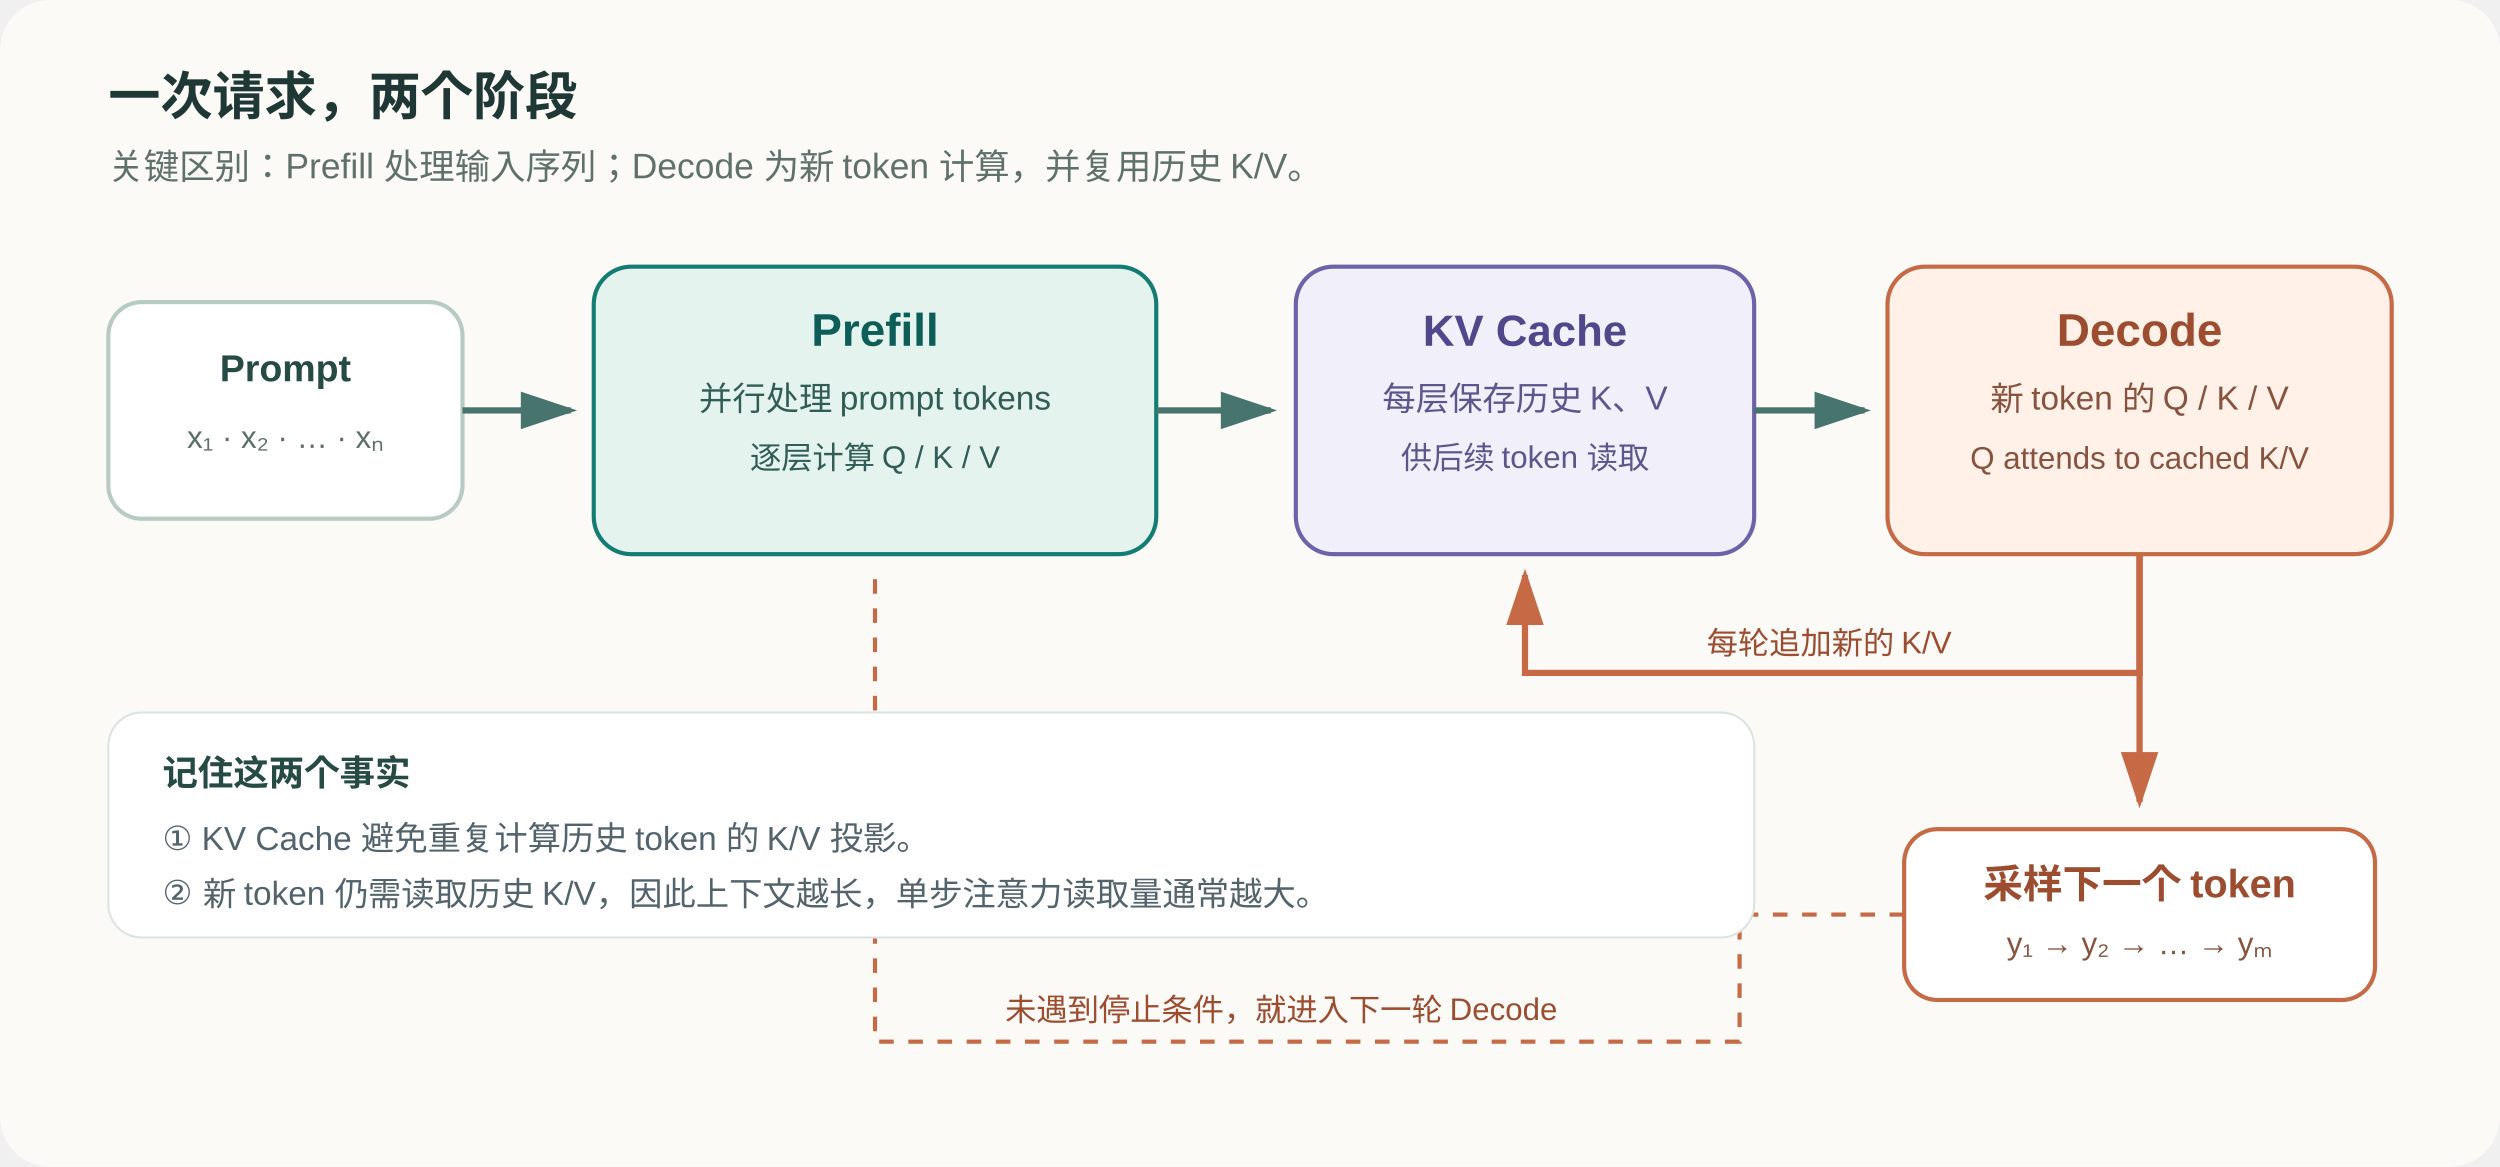
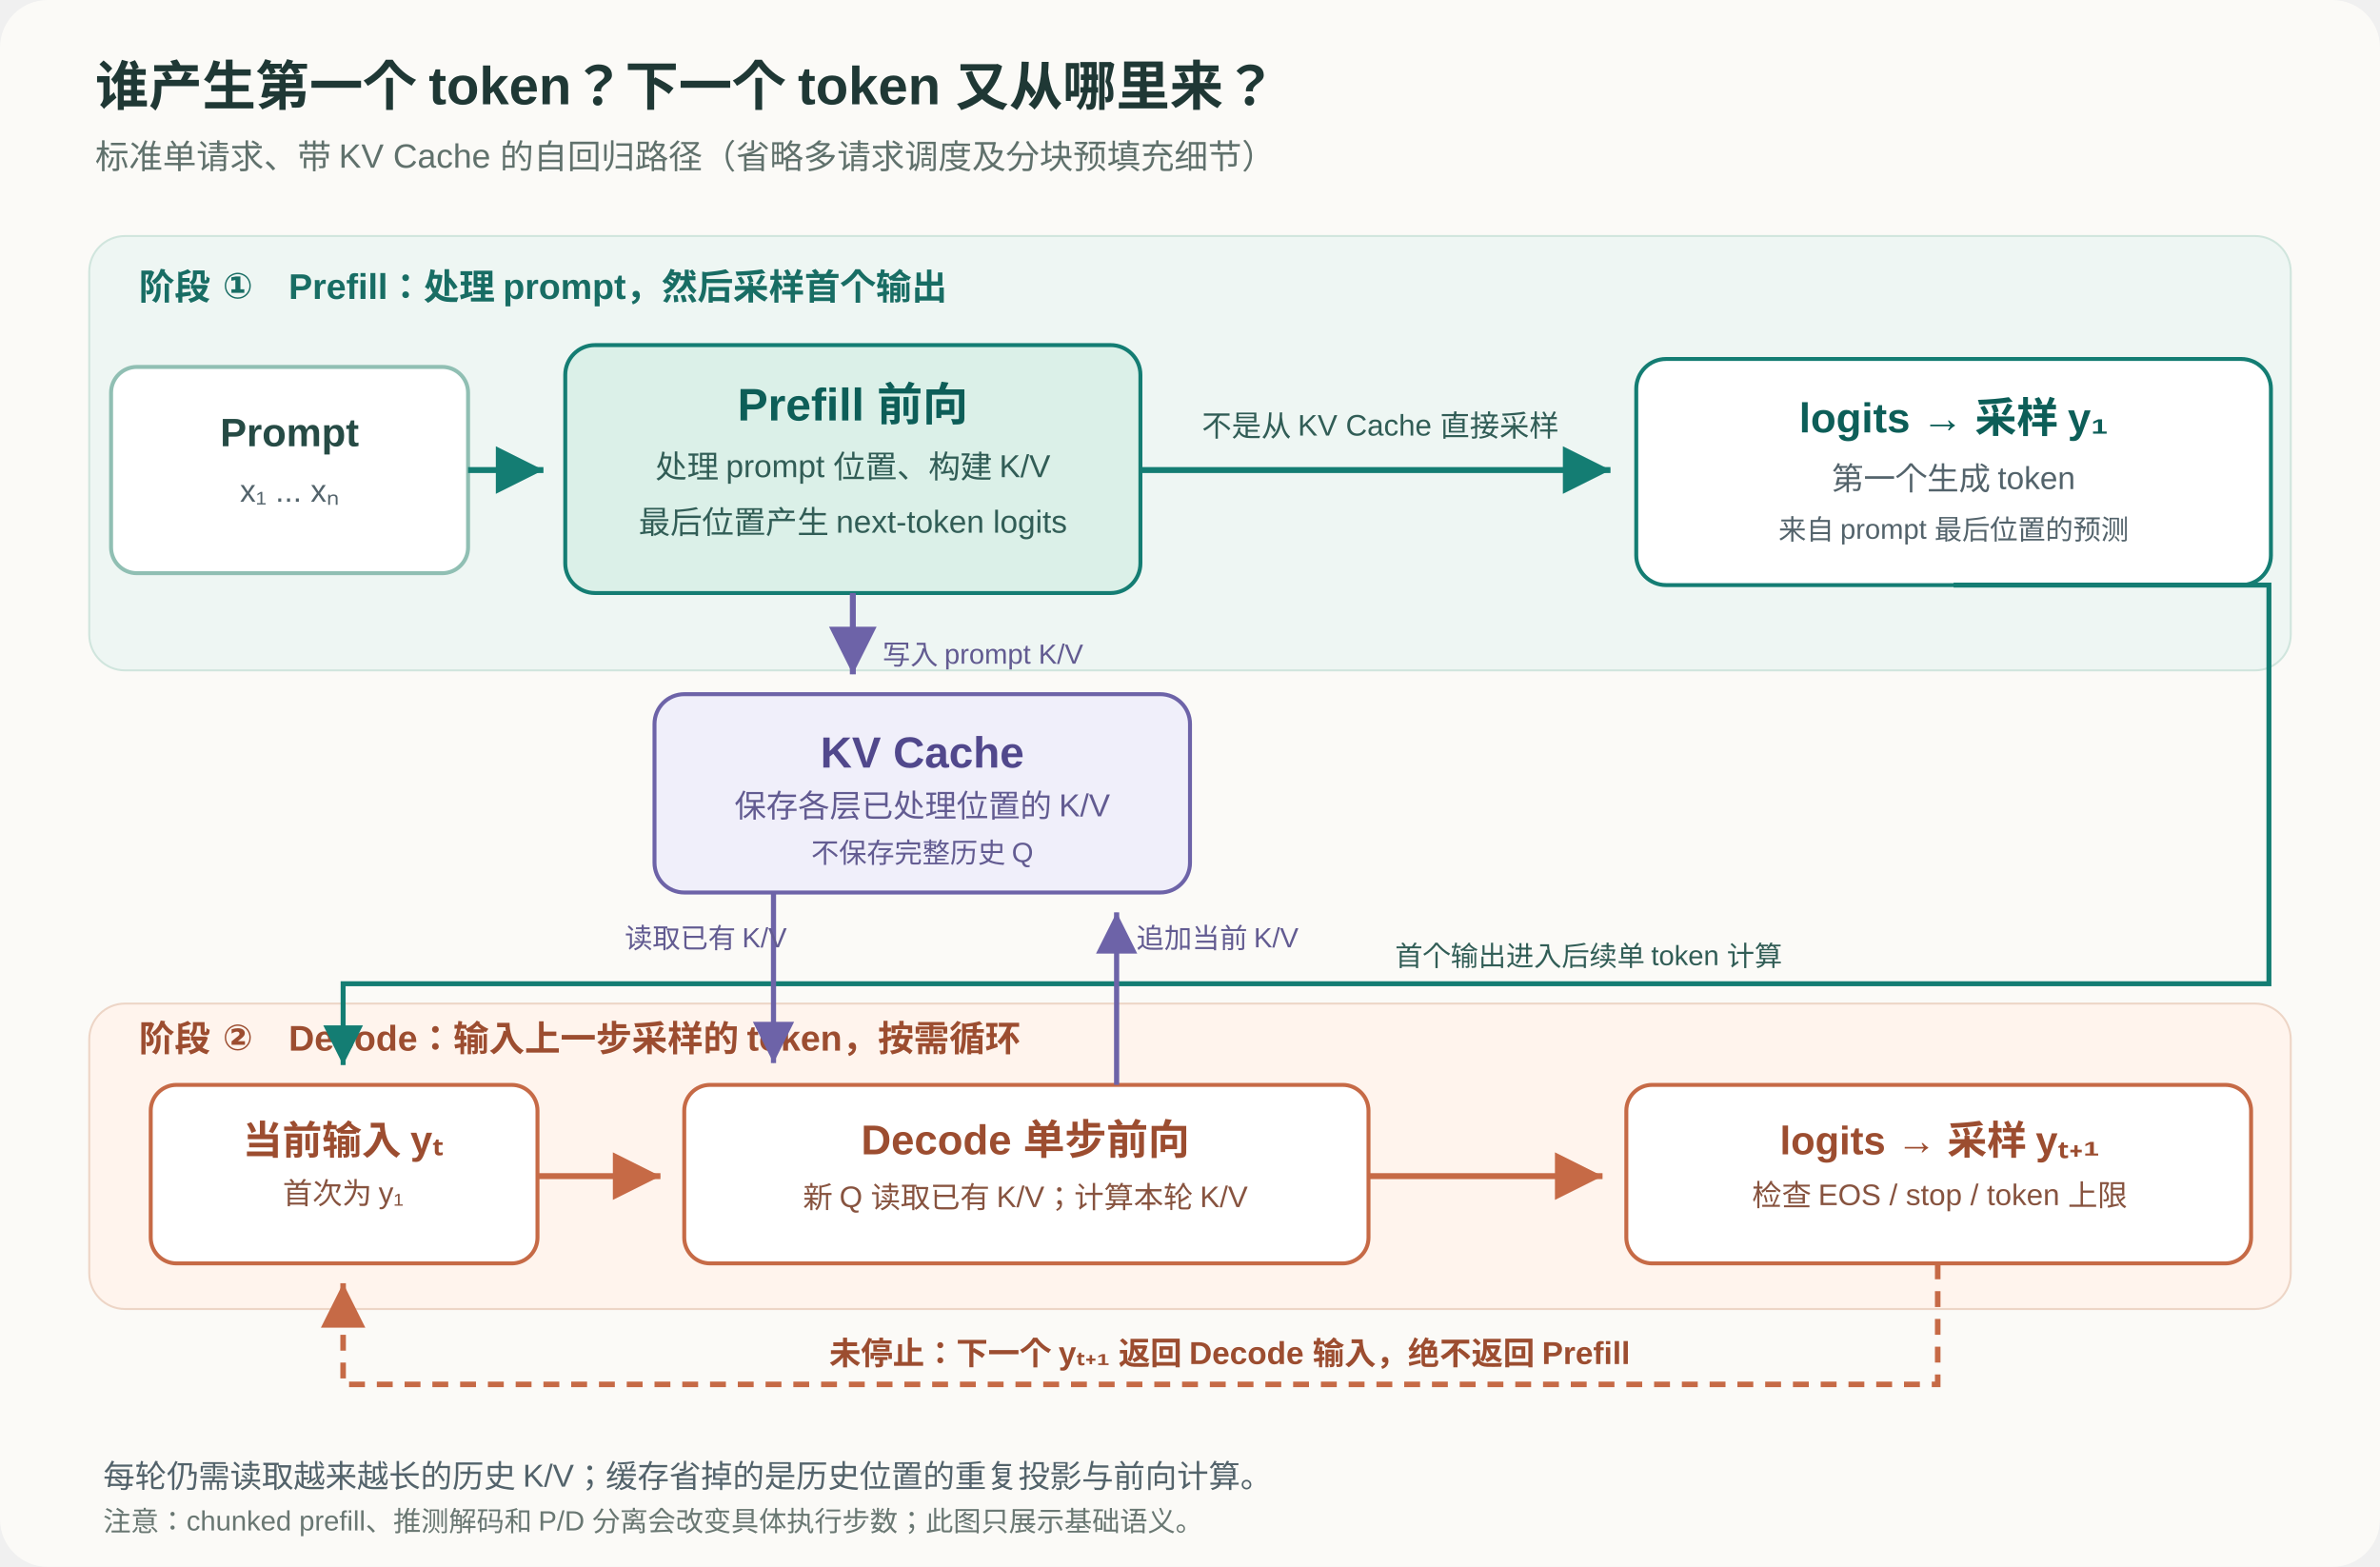
- <svg xmlns="http://www.w3.org/2000/svg" viewBox="0 0 1200 560" role="img" aria-labelledby="title desc">
+ <svg xmlns="http://www.w3.org/2000/svg" viewBox="0 0 1200 790" role="img" aria-labelledby="life-title life-desc">
  <defs>
-     <marker id="arrow01" markerWidth="10" markerHeight="10" refX="8" refY="3" orient="auto">
-       <path d="M0 0 L9 3 L0 6 Z" fill="#47756d" />
+     <marker id="life-forward" markerWidth="9" markerHeight="9" refX="8" refY="4" orient="auto">
+       <path d="M0 0 L8 4 L0 8 Z" fill="#147d73" />
    </marker>
-     <marker id="arrow02" markerWidth="10" markerHeight="10" refX="8" refY="3" orient="auto">
-       <path d="M0 0 L9 3 L0 6 Z" fill="#c66a46" />
+     <marker id="life-loop" markerWidth="9" markerHeight="9" refX="8" refY="4" orient="auto">
+       <path d="M0 0 L8 4 L0 8 Z" fill="#c66a46" />
+     </marker>
+     <marker id="life-cache" markerWidth="9" markerHeight="9" refX="8" refY="4" orient="auto">
+       <path d="M0 0 L8 4 L0 8 Z" fill="#6d63a8" />
    </marker>
  </defs>
-   <rect width="1200" height="560" rx="24" fill="#fbfaf7" />
-   <text x="52" y="55" font-family="Arial,'PingFang SC',sans-serif" font-size="25" font-weight="700" fill="#1f3835">一次请求，两个阶段</text>
-   <text x="52" y="86" font-family="Arial,'PingFang SC',sans-serif" font-size="17" fill="#60716c">关键区别：Prefill 处理输入序列；Decode 为新 token 计算，并复用历史 K/V。</text>
-   <rect x="52" y="145" width="170" height="104" rx="16" fill="#ffffff" stroke="#b7cbc3" stroke-width="2" />
-   <text x="137" y="183" text-anchor="middle" font-family="Arial,'PingFang SC',sans-serif" font-size="18" font-weight="700" fill="#264b45">Prompt</text>
-   <text x="137" y="215" text-anchor="middle" font-family="Arial,'PingFang SC',sans-serif" font-size="15" fill="#5d6e69">x₁ · x₂ · … · xₙ</text>
-   <path d="M222 197 H274" stroke="#47756d" stroke-width="3" marker-end="url(#arrow01)" />
-   <rect x="285" y="128" width="270" height="138" rx="18" fill="#e5f3ef" stroke="#147d73" stroke-width="2" />
-   <text x="420" y="166" text-anchor="middle" font-family="Arial,'PingFang SC',sans-serif" font-size="22" font-weight="700" fill="#0d5e58">Prefill</text>
-   <text x="420" y="197" text-anchor="middle" font-family="Arial,'PingFang SC',sans-serif" font-size="16" fill="#315d56">并行处理 prompt tokens</text>
-   <text x="420" y="225" text-anchor="middle" font-family="Arial,'PingFang SC',sans-serif" font-size="15" fill="#315d56">逐层计算 Q / K / V</text>
-   <path d="M555 197 H610" stroke="#47756d" stroke-width="3" marker-end="url(#arrow01)" />
-   <rect x="622" y="128" width="220" height="138" rx="18" fill="#f0effa" stroke="#6d63a8" stroke-width="2" />
-   <text x="732" y="166" text-anchor="middle" font-family="Arial,'PingFang SC',sans-serif" font-size="21" font-weight="700" fill="#51488c">KV Cache</text>
-   <text x="732" y="197" text-anchor="middle" font-family="Arial,'PingFang SC',sans-serif" font-size="16" fill="#5d568c">每层保存历史 K、V</text>
-   <text x="732" y="225" text-anchor="middle" font-family="Arial,'PingFang SC',sans-serif" font-size="15" fill="#5d568c">供后续 token 读取</text>
-   <path d="M842 197 H895" stroke="#47756d" stroke-width="3" marker-end="url(#arrow01)" />
-   <rect x="906" y="128" width="242" height="138" rx="18" fill="#fff0e8" stroke="#c66a46" stroke-width="2" />
-   <text x="1027" y="166" text-anchor="middle" font-family="Arial,'PingFang SC',sans-serif" font-size="22" font-weight="700" fill="#9c4d30">Decode</text>
-   <text x="1027" y="197" text-anchor="middle" font-family="Arial,'PingFang SC',sans-serif" font-size="16" fill="#87533f">新 token 的 Q / K / V</text>
-   <text x="1027" y="225" text-anchor="middle" font-family="Arial,'PingFang SC',sans-serif" font-size="15" fill="#87533f">Q attends to cached K/V</text>
-   <path d="M1027 266 V323 H732 V276" fill="none" stroke="#c66a46" stroke-width="3" marker-end="url(#arrow02)" />
-   <text x="878" y="314" text-anchor="middle" font-family="Arial,'PingFang SC',sans-serif" font-size="15" fill="#9c4d30">每轮追加新的 K/V</text>
-   <path d="M1027 266 V385" stroke="#c66a46" stroke-width="3" marker-end="url(#arrow02)" />
-   <rect x="914" y="398" width="226" height="82" rx="16" fill="#ffffff" stroke="#c66a46" stroke-width="2" />
-   <text x="1027" y="431" text-anchor="middle" font-family="Arial,'PingFang SC',sans-serif" font-size="19" font-weight="700" fill="#9c4d30">采样下一个 token</text>
-   <text x="1027" y="458" text-anchor="middle" font-family="Arial,'PingFang SC',sans-serif" font-size="15" fill="#87533f">y₁ → y₂ → … → yₘ</text>
-   <path d="M914 439 H835 V500 H420 V276" fill="none" stroke="#c66a46" stroke-width="2" stroke-dasharray="7 7" />
-   <text x="615" y="490" text-anchor="middle" font-family="Arial,'PingFang SC',sans-serif" font-size="15" fill="#9c4d30">未遇到停止条件，就进入下一轮 Decode</text>
-   <rect x="52" y="342" width="790" height="108" rx="16" fill="#ffffff" stroke="#dce4e1" />
-   <text x="78" y="377" font-family="Arial,'PingFang SC',sans-serif" font-size="17" font-weight="700" fill="#264b45">记住这两个事实</text>
-   <text x="78" y="408" font-family="Arial,'PingFang SC',sans-serif" font-size="16" fill="#53636b">① KV Cache 避免重复计算历史 token 的 K/V 投影。</text>
-   <text x="78" y="434" font-family="Arial,'PingFang SC',sans-serif" font-size="16" fill="#53636b">② 新 token 仍需读取历史 K/V，因此上下文越长，单步注意力读取量通常越大。</text>
+   <rect width="1200" height="790" rx="24" fill="#fbfaf7" />
+   <text x="48" y="53" font-family="Arial,'PingFang SC',sans-serif" font-size="27" font-weight="700" fill="#1f3835">谁产生第一个 token？下一个 token 又从哪里来？</text>
+   <text x="48" y="85" font-family="Arial,'PingFang SC',sans-serif" font-size="17" fill="#60716c">标准单请求、带 KV Cache 的自回归路径（省略多请求调度及分块预填充细节）</text>
+   <rect x="45" y="119" width="1110" height="219" rx="18" fill="#eef6f3" stroke="#d0e5dd" />
+   <text x="70" y="151" font-family="Arial,'PingFang SC',sans-serif" font-size="18" font-weight="700" fill="#186d64">阶段 ①　Prefill：处理 prompt，然后采样首个输出</text>
+   <rect x="56" y="185" width="180" height="104" rx="13" fill="#ffffff" stroke="#90bfb3" stroke-width="2" />
+   <text x="146" y="225" font-family="Arial,'PingFang SC',sans-serif" text-anchor="middle" font-size="20" font-weight="700" fill="#264b45">Prompt</text>
+   <text x="146" y="253" font-family="Arial,'PingFang SC',sans-serif" text-anchor="middle" font-size="16" fill="#53636b">x₁ ... xₙ</text>
+   <path id="prompt-to-prefill" d="M236 237 H274" fill="none" stroke="#147d73" stroke-width="3" marker-end="url(#life-forward)" />
+   <rect x="285" y="174" width="290" height="125" rx="15" fill="#dbf0e8" stroke="#147d73" stroke-width="2" />
+   <text x="430" y="212" font-family="Arial,'PingFang SC',sans-serif" text-anchor="middle" font-size="23" font-weight="700" fill="#0d5e58">Prefill 前向</text>
+   <text x="430" y="241" font-family="Arial,'PingFang SC',sans-serif" text-anchor="middle" font-size="16" fill="#315d56">处理 prompt 位置、构建 K/V</text>
+   <text x="430" y="269" font-family="Arial,'PingFang SC',sans-serif" text-anchor="middle" font-size="16" fill="#315d56">最后位置产生 next-token logits</text>
+   <path id="prefill-to-first-token" d="M575 237 H812" fill="none" stroke="#147d73" stroke-width="3" marker-end="url(#life-forward)" />
+   <text x="696" y="220" text-anchor="middle" font-family="Arial,'PingFang SC',sans-serif" font-size="15" fill="#315d56">不是从 KV Cache 直接采样</text>
+   <rect x="825" y="181" width="320" height="114" rx="15" fill="#ffffff" stroke="#147d73" stroke-width="2" />
+   <text x="985" y="218" text-anchor="middle" font-family="Arial,'PingFang SC',sans-serif" font-size="21" font-weight="700" fill="#0d5e58">logits → 采样 y₁</text>
+   <text x="985" y="247" text-anchor="middle" font-family="Arial,'PingFang SC',sans-serif" font-size="16" fill="#53636b">第一个生成 token</text>
+   <text x="985" y="272" text-anchor="middle" font-family="Arial,'PingFang SC',sans-serif" font-size="14" fill="#53636b">来自 prompt 最后位置的预测</text>
+   <rect x="330" y="350" width="270" height="100" rx="15" fill="#f0effa" stroke="#6d63a8" stroke-width="2" />
+   <text x="465" y="387" text-anchor="middle" font-family="Arial,'PingFang SC',sans-serif" font-size="22" font-weight="700" fill="#51488c">KV Cache</text>
+   <text x="465" y="412" text-anchor="middle" font-family="Arial,'PingFang SC',sans-serif" font-size="16" fill="#625b91">保存各层已处理位置的 K/V</text>
+   <text x="465" y="435" text-anchor="middle" font-family="Arial,'PingFang SC',sans-serif" font-size="14" fill="#625b91">不保存完整历史 Q</text>
+   <path id="prefill-to-kv" d="M430 299 V340" fill="none" stroke="#6d63a8" stroke-width="3" marker-end="url(#life-cache)" />
+   <text x="445" y="335" font-family="Arial,'PingFang SC',sans-serif" font-size="14" fill="#625b91">写入 prompt K/V</text>
+   <rect x="45" y="506" width="1110" height="154" rx="18" fill="#fff4ed" stroke="#edd5c6" />
+   <text x="70" y="530" font-family="Arial,'PingFang SC',sans-serif" font-size="18" font-weight="700" fill="#9c4d30">阶段 ②　Decode：输入上一步采样的 token，按需循环</text>
+   <rect x="76" y="547" width="195" height="90" rx="13" fill="#ffffff" stroke="#c66a46" stroke-width="2" />
+   <text x="173" y="582" text-anchor="middle" font-family="Arial,'PingFang SC',sans-serif" font-size="20" font-weight="700" fill="#9c4d30">当前输入 yₜ</text>
+   <text x="173" y="607" text-anchor="middle" font-family="Arial,'PingFang SC',sans-serif" font-size="15" fill="#87533f">首次为 y₁</text>
+   <path id="first-token-to-decode-input" d="M985 295 H1144 V496 H173 V537" fill="none" stroke="#147d73" stroke-width="2.5" marker-end="url(#life-forward)" />
+   <text x="801" y="487" text-anchor="middle" font-family="Arial,'PingFang SC',sans-serif" font-size="14" fill="#315d56">首个输出进入后续单 token 计算</text>
+   <path id="decode-input-to-step" d="M271 593 H333" fill="none" stroke="#c66a46" stroke-width="3" marker-end="url(#life-loop)" />
+   <rect x="345" y="547" width="345" height="90" rx="13" fill="#ffffff" stroke="#c66a46" stroke-width="2" />
+   <text x="517" y="582" text-anchor="middle" font-family="Arial,'PingFang SC',sans-serif" font-size="21" font-weight="700" fill="#9c4d30">Decode 单步前向</text>
+   <text x="517" y="609" text-anchor="middle" font-family="Arial,'PingFang SC',sans-serif" font-size="15" fill="#87533f">新 Q 读取已有 K/V；计算本轮 K/V</text>
+   <path id="kv-to-decode" d="M390 450 V536" fill="none" stroke="#6d63a8" stroke-width="2.6" marker-end="url(#life-cache)" />
+   <text x="315" y="478" font-family="Arial,'PingFang SC',sans-serif" font-size="14" fill="#625b91">读取已有 K/V</text>
+   <path id="decode-to-kv" d="M563 547 V460" fill="none" stroke="#6d63a8" stroke-width="2.6" marker-end="url(#life-cache)" />
+   <text x="573" y="478" font-family="Arial,'PingFang SC',sans-serif" font-size="14" fill="#625b91">追加当前 K/V</text>
+   <path id="decode-step-to-sample" d="M690 593 H808" fill="none" stroke="#c66a46" stroke-width="3" marker-end="url(#life-loop)" />
+   <rect x="820" y="547" width="315" height="90" rx="13" fill="#ffffff" stroke="#c66a46" stroke-width="2" />
+   <text x="978" y="582" text-anchor="middle" font-family="Arial,'PingFang SC',sans-serif" font-size="20" font-weight="700" fill="#9c4d30">logits → 采样 yₜ₊₁</text>
+   <text x="978" y="608" text-anchor="middle" font-family="Arial,'PingFang SC',sans-serif" font-size="15" fill="#87533f">检查 EOS / stop / token 上限</text>
+   <path id="decode-repeat-edge" d="M977 637 V698 H173 V647" fill="none" stroke="#c66a46" stroke-width="2.8" stroke-dasharray="8 6" marker-end="url(#life-loop)" />
+   <text x="620" y="688" text-anchor="middle" font-family="Arial,'PingFang SC',sans-serif" font-size="16" font-weight="700" fill="#9c4d30">未停止：下一个 yₜ₊₁ 返回 Decode 输入，绝不返回 Prefill</text>
+   <text x="52" y="750" font-family="Arial,'PingFang SC',sans-serif" font-size="16" fill="#53636b">每轮仍需读取越来越长的历史 K/V；缓存省掉的是历史位置的重复投影与前向计算。</text>
+   <text x="52" y="772" font-family="Arial,'PingFang SC',sans-serif" font-size="14" fill="#697772">注意：chunked prefill、推测解码和 P/D 分离会改变具体执行步数；此图只展示基础语义。</text>
</svg>
